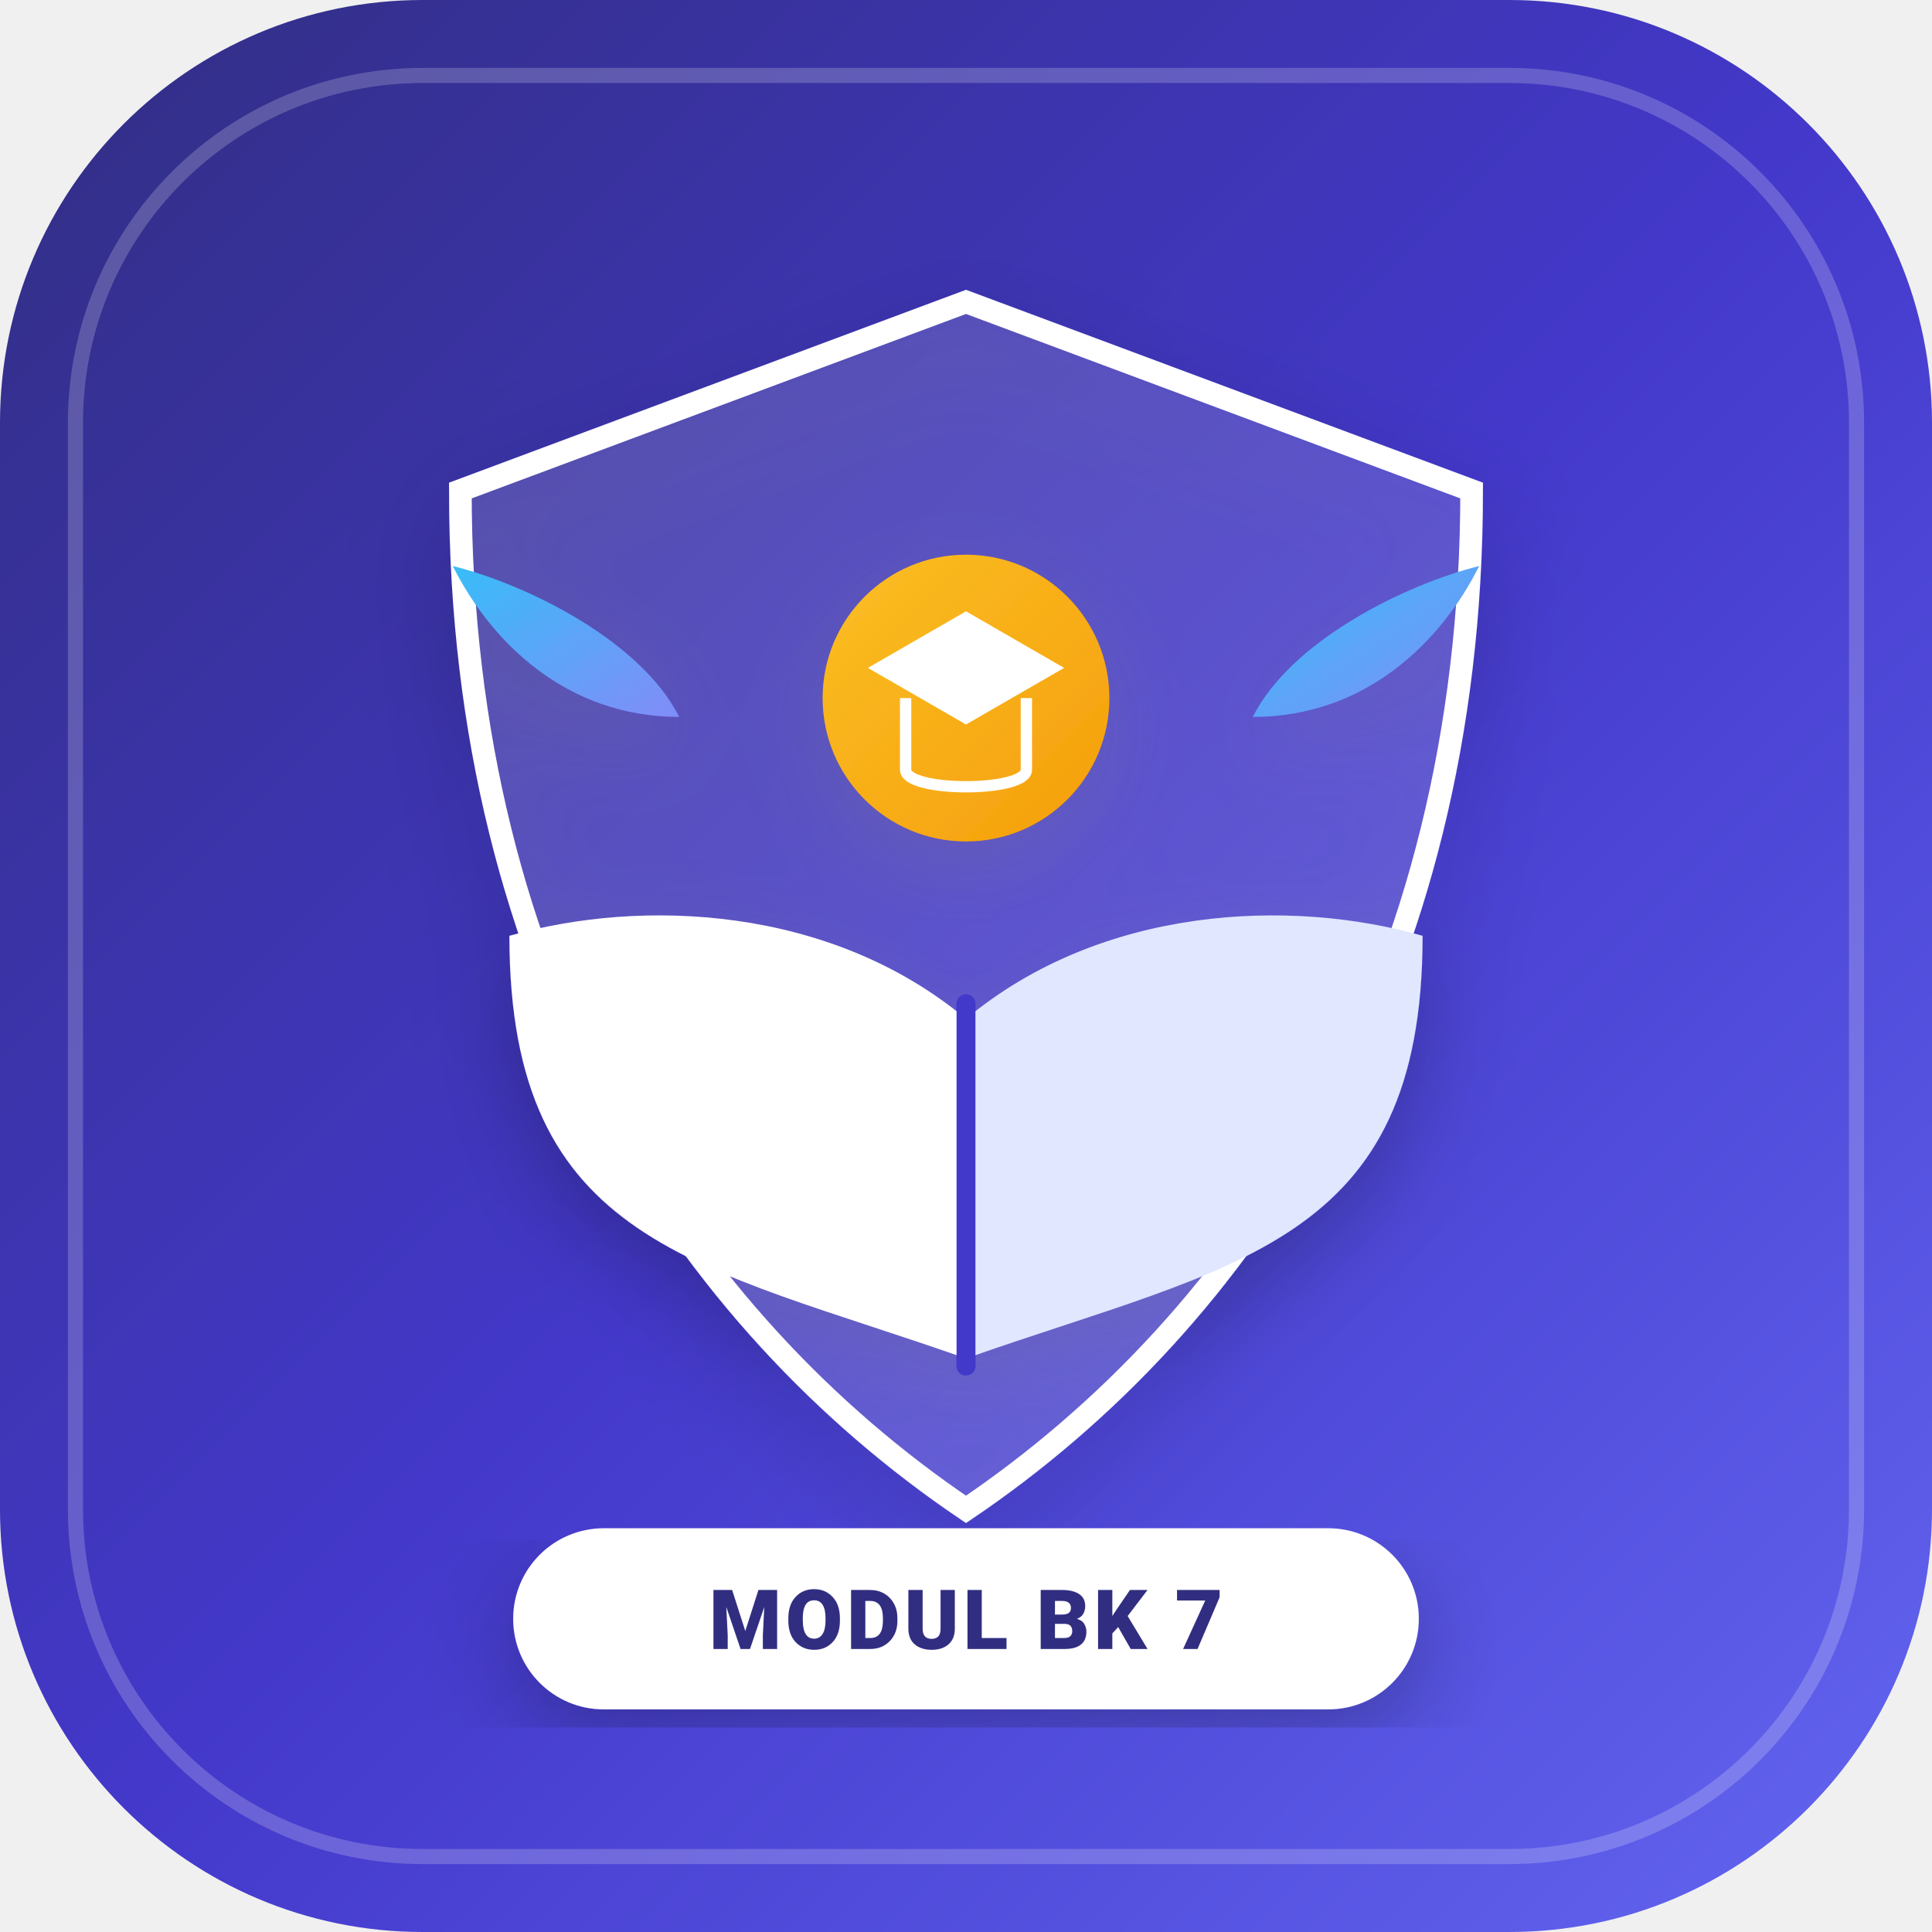
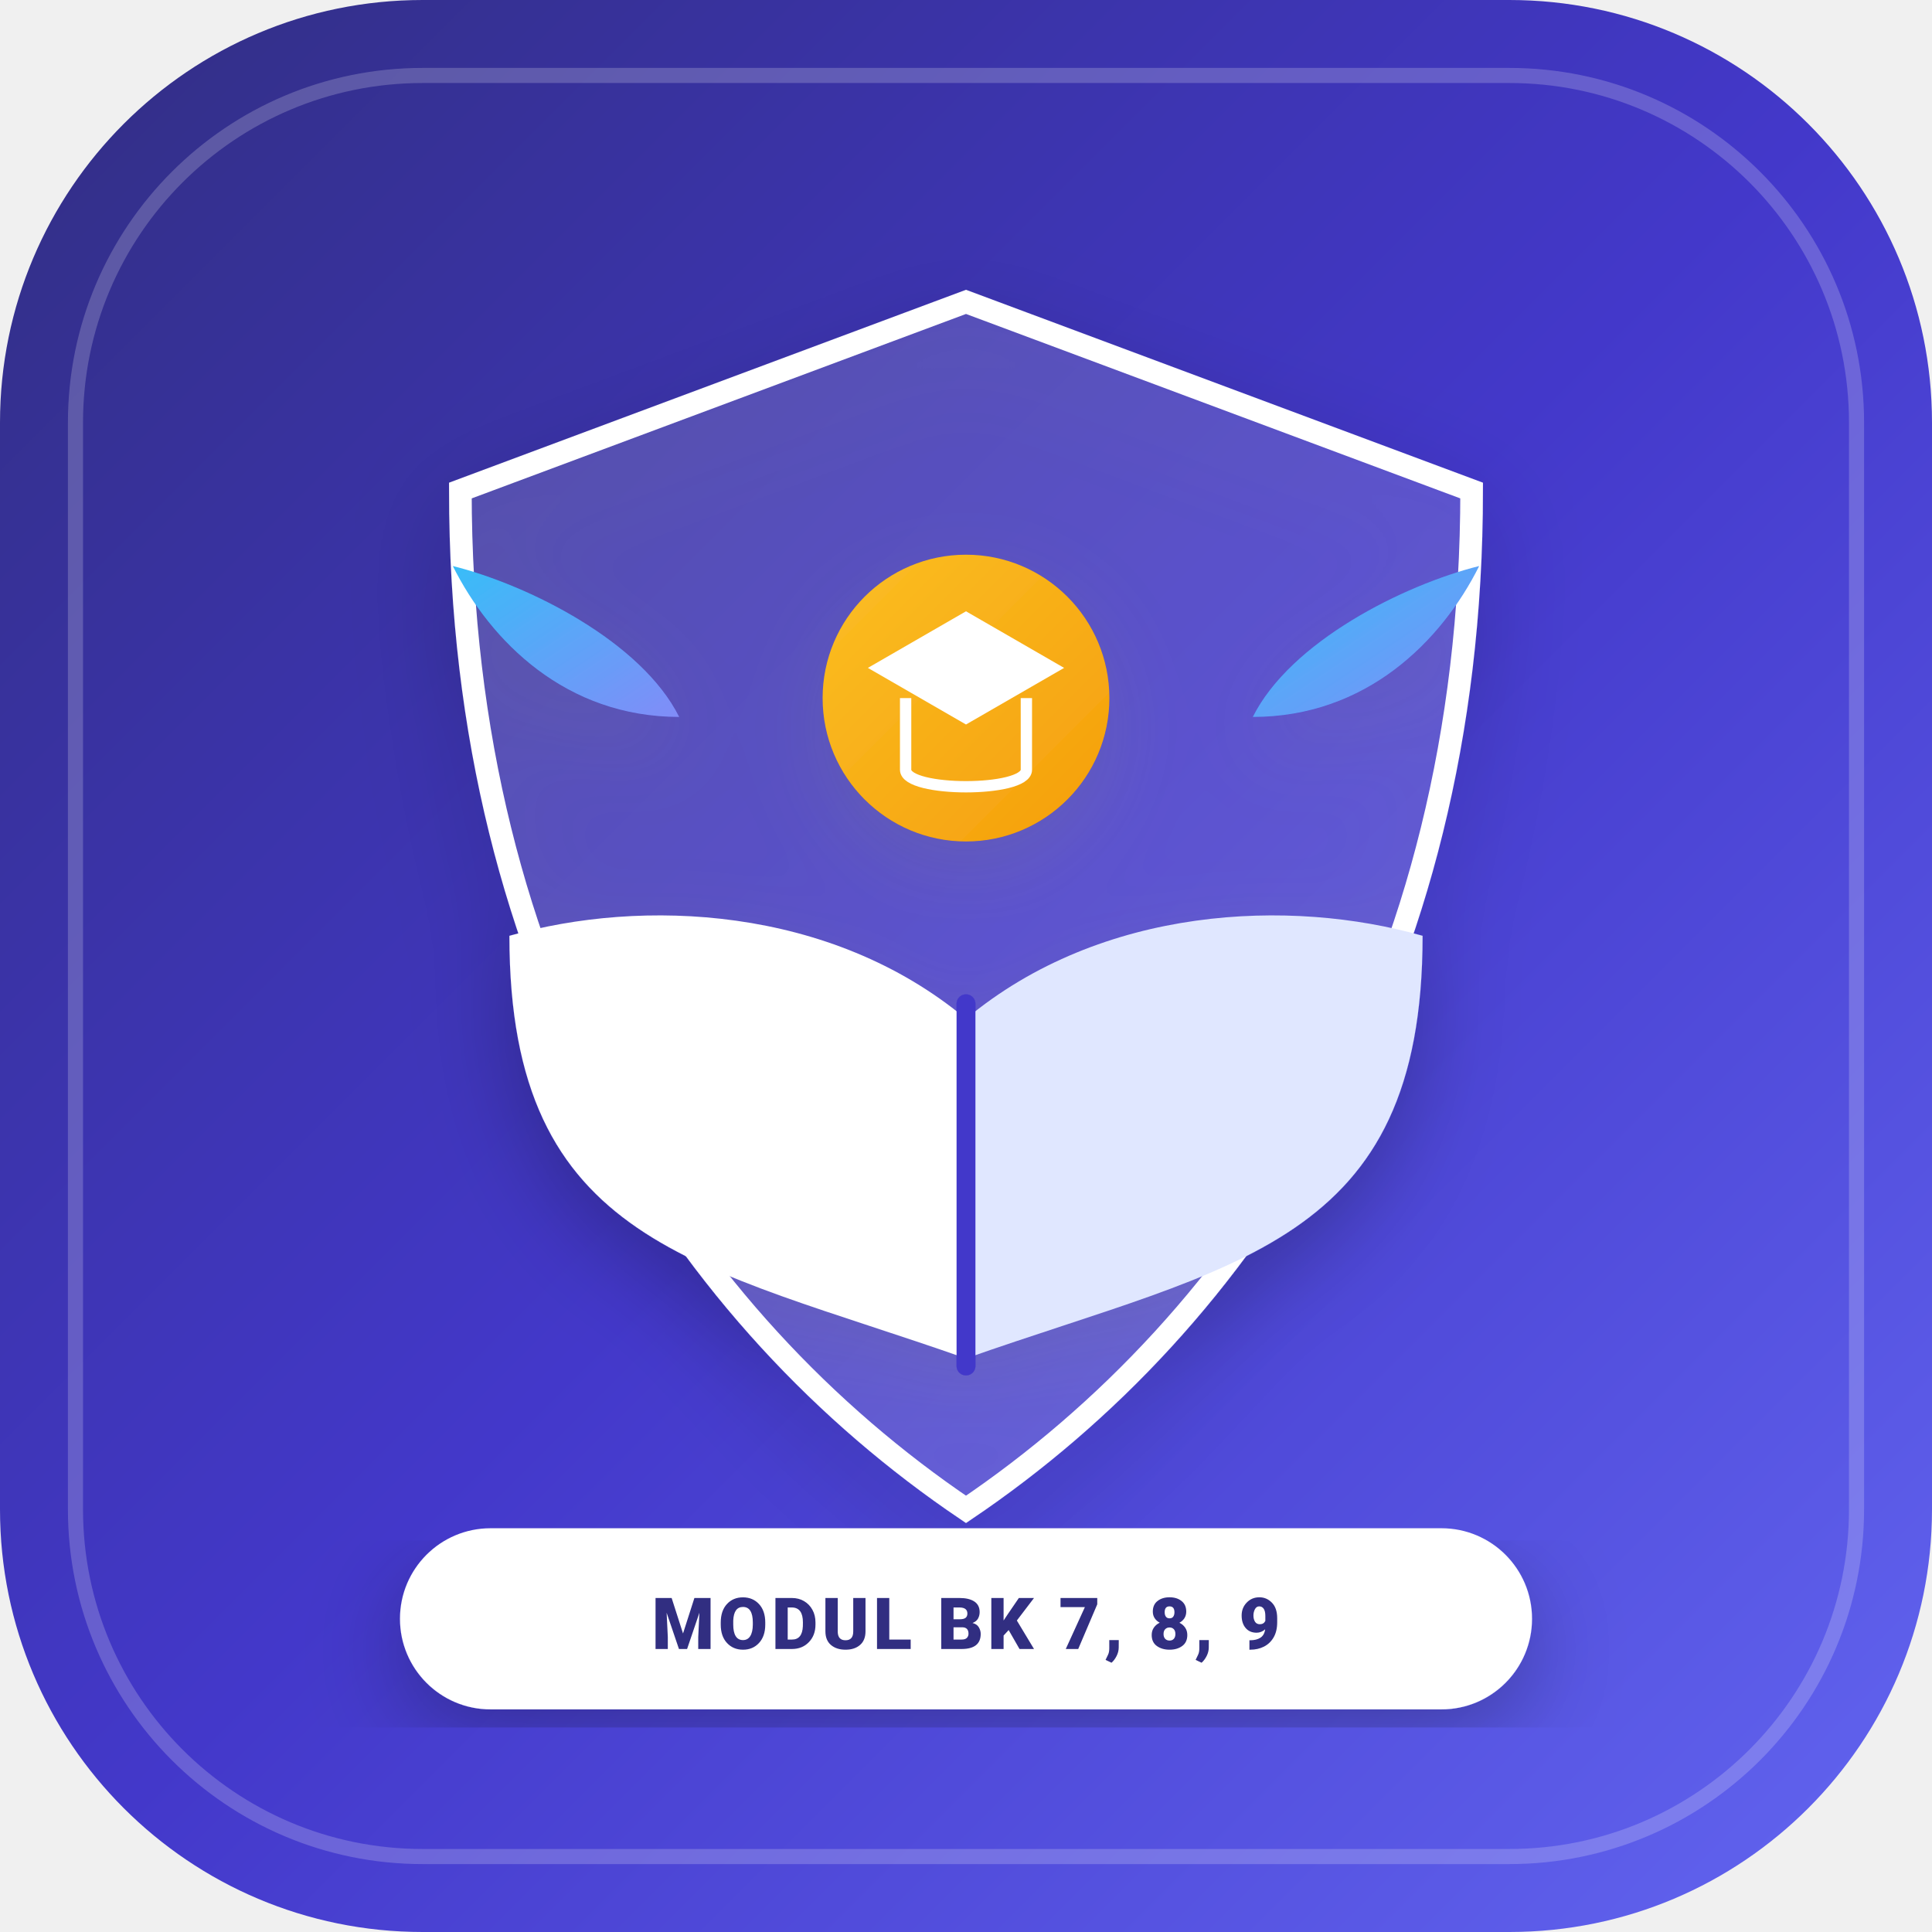
<svg xmlns="http://www.w3.org/2000/svg" viewBox="0 0 512 512" width="512" height="512">
  <defs>
    <linearGradient id="bgGrad" x1="0%" y1="0%" x2="100%" y2="100%">
      <stop offset="0%" stop-color="#312e81" />
      <stop offset="50%" stop-color="#4338ca" />
      <stop offset="100%" stop-color="#6366f1" />
    </linearGradient>
    <linearGradient id="accentGrad" x1="0%" y1="0%" x2="100%" y2="100%">
      <stop offset="0%" stop-color="#38bdf8" />
      <stop offset="100%" stop-color="#818cf8" />
    </linearGradient>
    <linearGradient id="goldGrad" x1="0%" y1="0%" x2="100%" y2="100%">
      <stop offset="0%" stop-color="#fbbf24" />
      <stop offset="100%" stop-color="#f59e0b" />
    </linearGradient>
    <filter id="shadow" x="-10%" y="-10%" width="120%" height="120%">
      <feDropShadow dx="0" dy="8" stdDeviation="12" flood-color="#000000" flood-opacity="0.25" />
    </filter>
  </defs>
  <rect width="512" height="512" rx="112" fill="url(#bgGrad)" />
  <rect x="20" y="20" width="472" height="472" rx="92" fill="none" stroke="#ffffff" stroke-width="4" stroke-opacity="0.2" />
  <g filter="url(#shadow)" transform="translate(0, -10)">
    <path d="M 256 90 L 390 140 C 390 270 330 360 256 410 C 182 360 122 270 122 140 Z" fill="#ffffff" fill-opacity="0.12" stroke="#ffffff" stroke-width="6" />
    <path d="M 256 280 C 220 250 170 248 135 258 C 135 340 185 345 256 370 Z" fill="#ffffff" />
    <path d="M 256 280 C 292 250 342 248 377 258 C 377 340 327 345 256 370 Z" fill="#e0e7ff" />
    <path d="M 256 276 L 256 372" stroke="#4338ca" stroke-width="5" stroke-linecap="round" />
    <circle cx="256" cy="195" r="38" fill="url(#goldGrad)" />
    <path d="M 256 172 L 282 187 L 256 202 L 230 187 Z" fill="#ffffff" />
    <path d="M 272 195 L 272 214 C 272 220 240 220 240 214 L 240 195" fill="none" stroke="#ffffff" stroke-width="3" />
    <path d="M 180 200 C 150 200 130 180 120 160 C 140 165 170 180 180 200 Z" fill="url(#accentGrad)" />
    <path d="M 332 200 C 362 200 382 180 392 160 C 372 165 342 180 332 200 Z" fill="url(#accentGrad)" />
  </g>
-   <rect x="136" y="405" width="240" height="48" rx="24" fill="#ffffff" filter="url(#shadow)" />
-   <text x="256" y="437" text-anchor="middle" font-family="-apple-system, BlinkMacSystemFont, 'Segoe UI', Roboto, sans-serif" font-size="22" font-weight="900" fill="#312e81" letter-spacing="1">MODUL BK 7</text>
+   <rect x="106" y="405" width="300" height="48" rx="24" fill="#ffffff" filter="url(#shadow)" />
+   <text x="256" y="437" text-anchor="middle" font-family="-apple-system, BlinkMacSystemFont, 'Segoe UI', Roboto, sans-serif" font-size="19" font-weight="900" fill="#312e81" letter-spacing="1">MODUL BK 7, 8, 9</text>
</svg>
